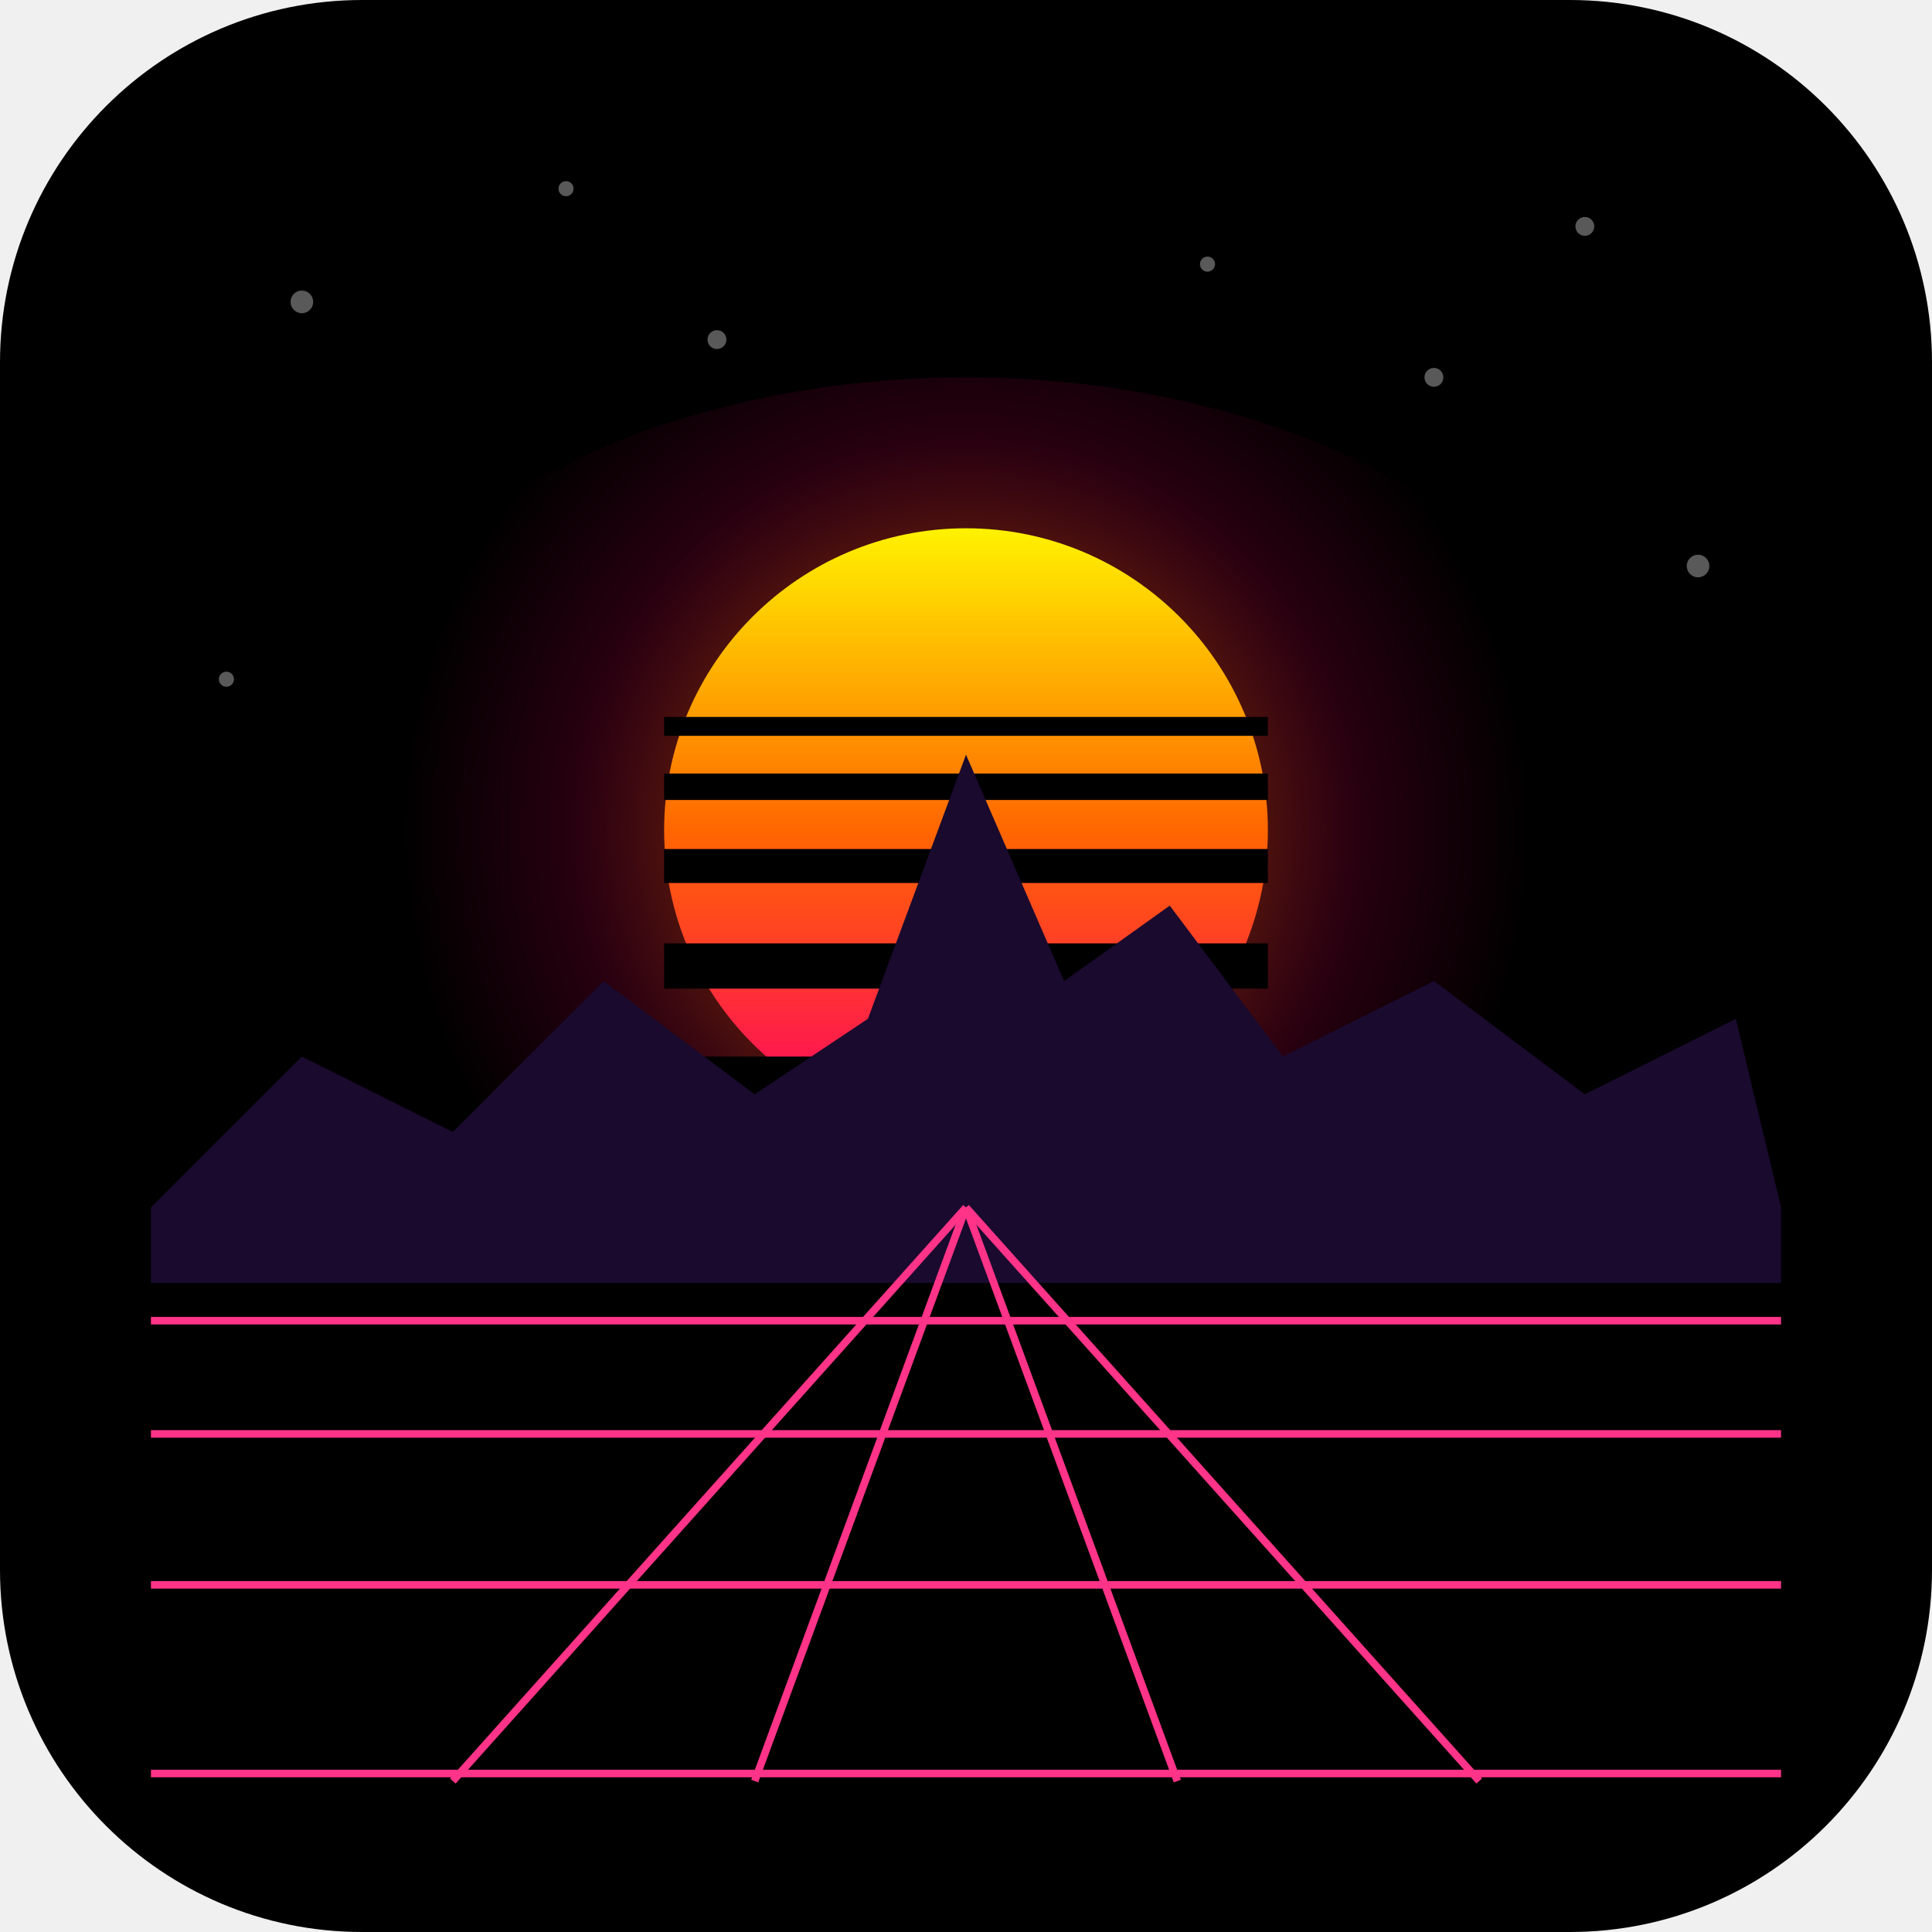
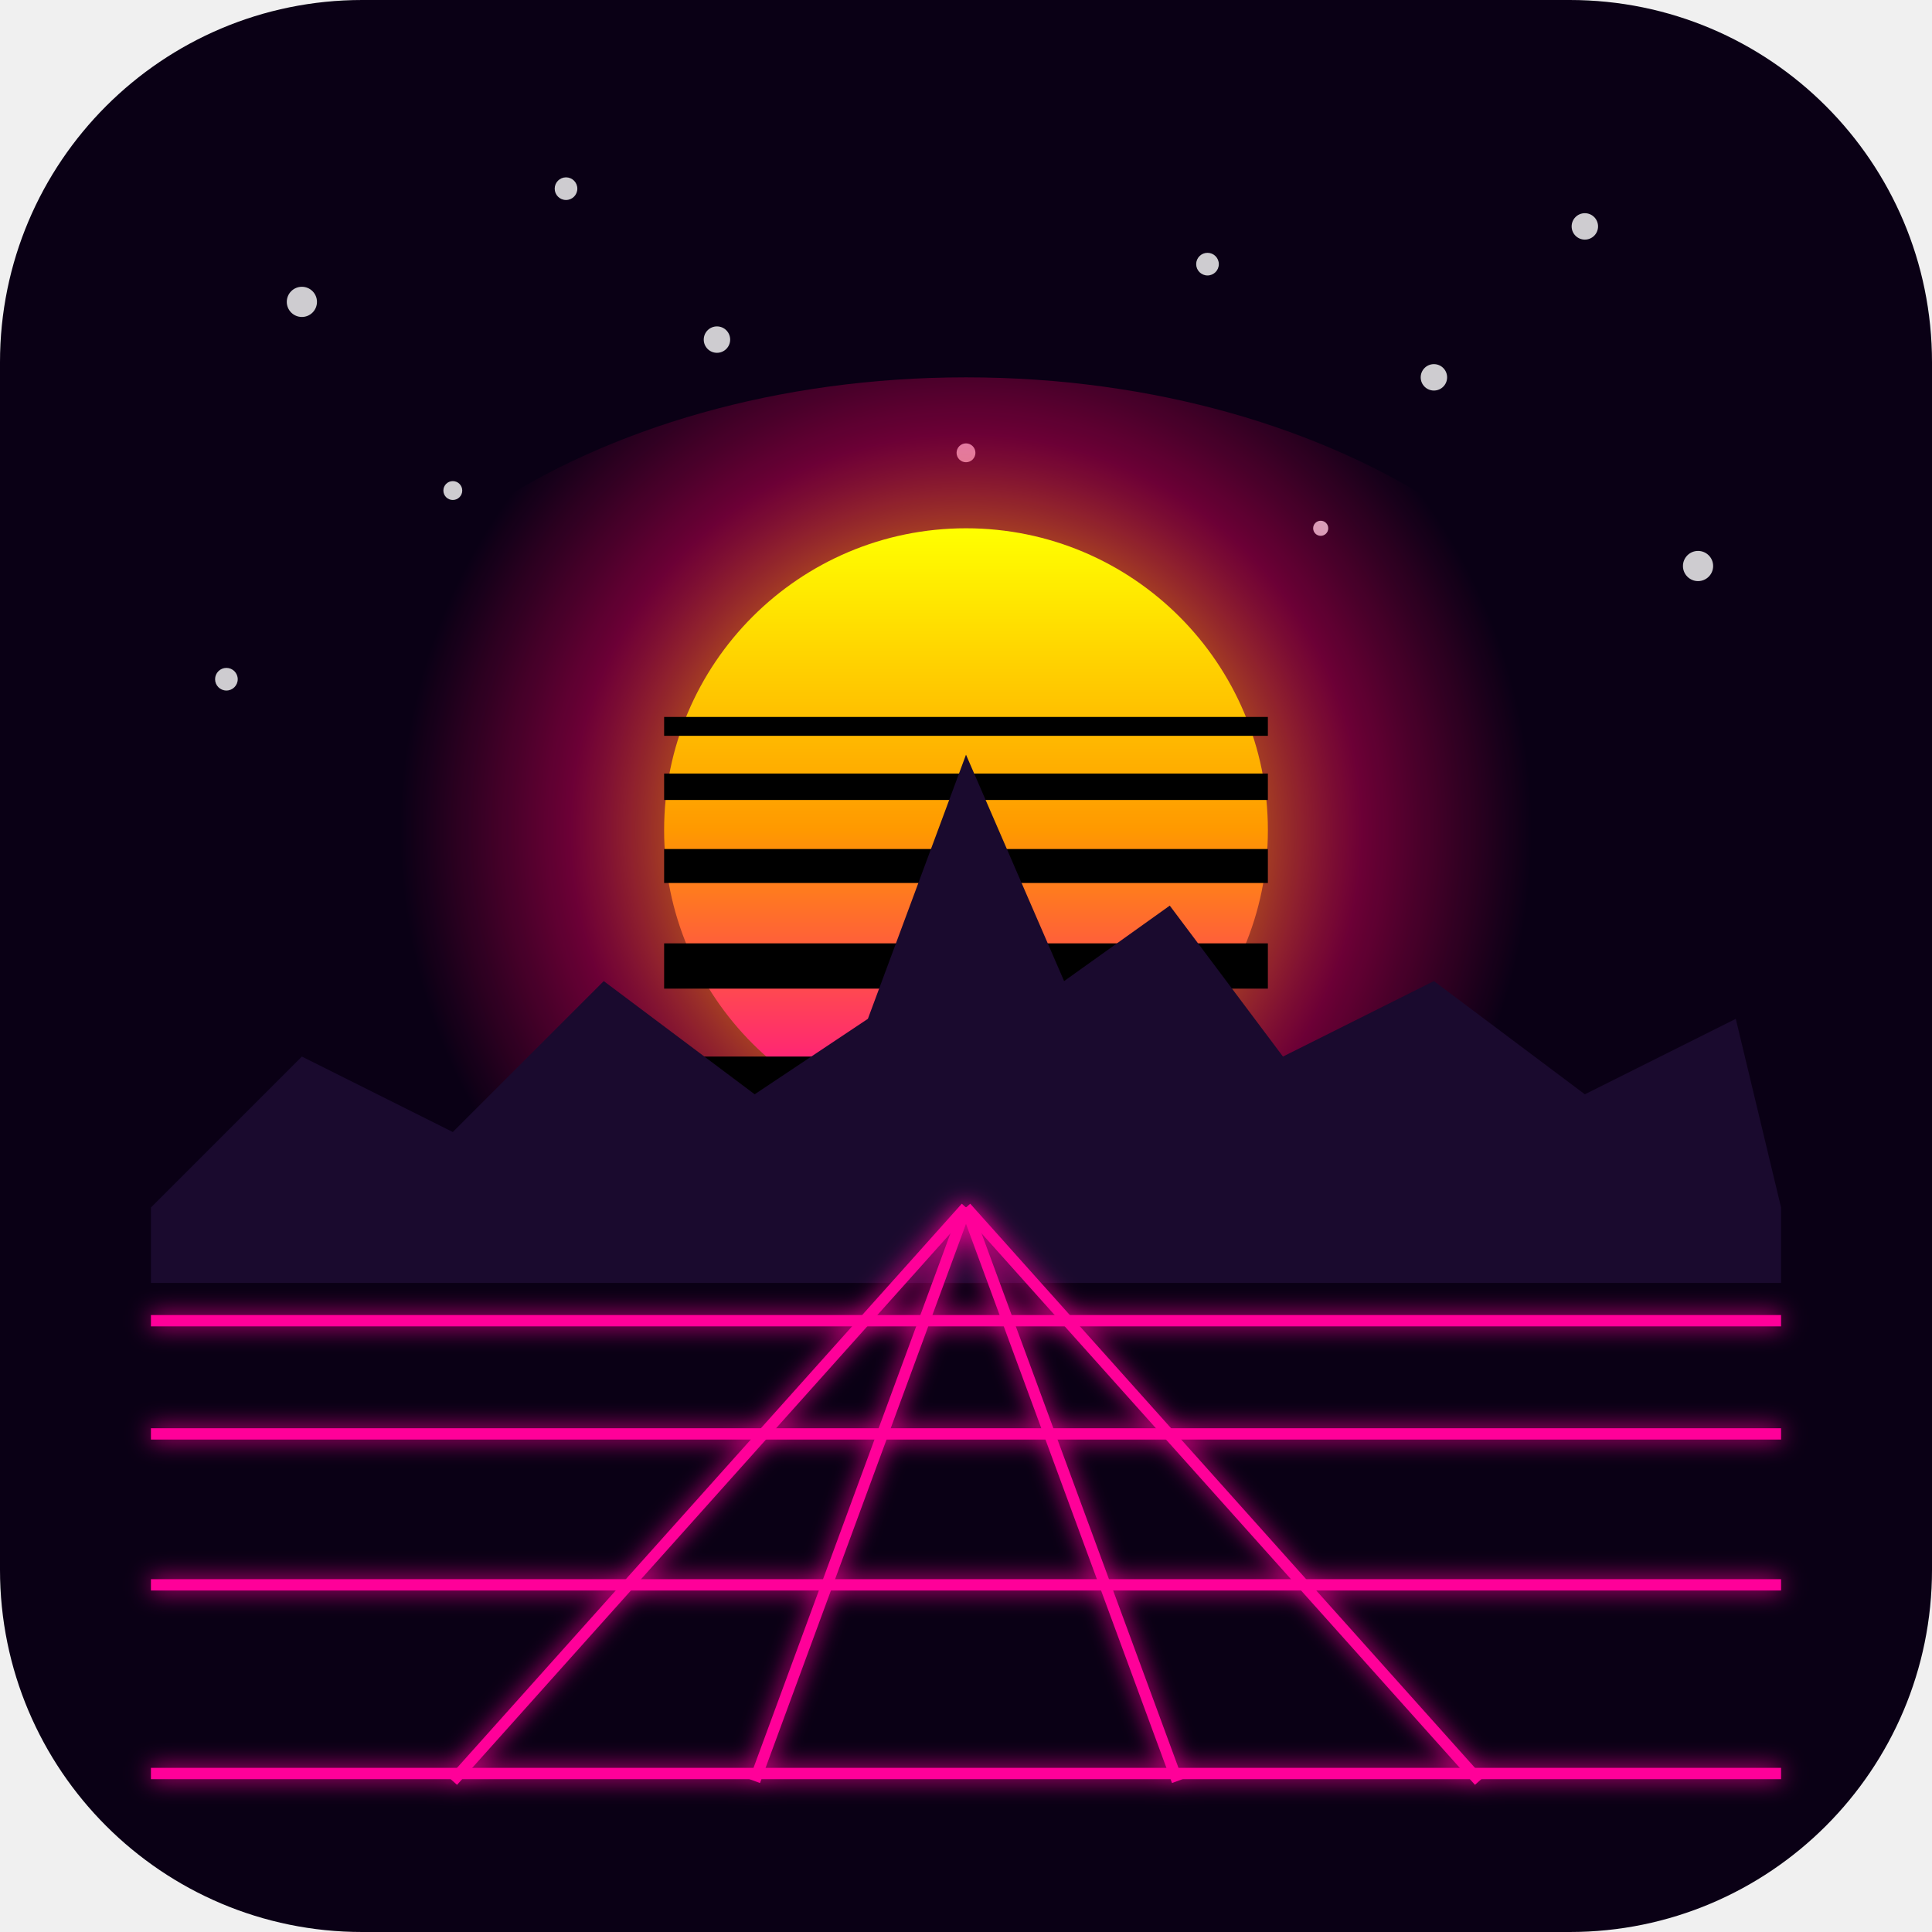
<svg xmlns="http://www.w3.org/2000/svg" viewBox="0 0 512 512">
  <defs>
    <linearGradient id="outrunSun" x1="0%" y1="0%" x2="0%" y2="100%">
-       <stop offset="0%" style="stop-color:#fff200" />
-       <stop offset="50%" style="stop-color:#ff6600" />
-       <stop offset="100%" style="stop-color:#ff0066" />
+       <stop offset="0%" style="stop-color:#ffff00" />
+       <stop offset="50%" style="stop-color:#ff9900" />
+       <stop offset="100%" style="stop-color:#ff0099" />
    </linearGradient>
    <radialGradient id="sunGlow" cx="256" cy="220" r="150" gradientUnits="userSpaceOnUse">
-       <stop offset="40%" style="stop-color:#ff6600; stop-opacity:0.4" />
-       <stop offset="70%" style="stop-color:#ff0066; stop-opacity:0.15" />
+       <stop offset="40%" style="stop-color:#ffaa00; stop-opacity:0.8" />
+       <stop offset="70%" style="stop-color:#ff0066; stop-opacity:0.4" />
      <stop offset="100%" style="stop-color:#ff0066; stop-opacity:0" />
    </radialGradient>
+     <filter id="gridGlow">
+       <feGaussianBlur stdDeviation="3" result="coloredBlur" />
+       <feMerge>
+         <feMergeNode in="coloredBlur" />
+         <feMergeNode in="SourceGraphic" />
+       </feMerge>
+     </filter>
  </defs>
-   <rect width="512" height="512" rx="96" fill="#000000" />
-   <g fill="#ffffff" opacity="0.35">
-     <circle cx="80" cy="80" r="3" />
-     <circle cx="420" cy="60" r="2.5" />
-     <circle cx="60" cy="180" r="2" />
-     <circle cx="450" cy="150" r="3" />
-     <circle cx="150" cy="50" r="2" />
-     <circle cx="380" cy="100" r="2.5" />
-     <circle cx="320" cy="70" r="2" />
-     <circle cx="190" cy="90" r="2.5" />
+   <rect width="512" height="512" rx="96" fill="#0a0015" />
+   <g fill="#ffffff" opacity="0.8">
+     <circle cx="80" cy="80" r="4" />
+     <circle cx="420" cy="60" r="3.5" />
+     <circle cx="60" cy="180" r="3" />
+     <circle cx="450" cy="150" r="4" />
+     <circle cx="150" cy="50" r="3" />
+     <circle cx="380" cy="100" r="3.5" />
+     <circle cx="320" cy="70" r="3" />
+     <circle cx="190" cy="90" r="3.5" />
+     <circle cx="256" cy="120" r="2.5" />
+     <circle cx="350" cy="140" r="2" />
+     <circle cx="120" cy="130" r="2.5" />
  </g>
  <ellipse cx="256" cy="220" rx="180" ry="120" fill="url(#sunGlow)" />
  <circle cx="256" cy="220" r="80" fill="url(#outrunSun)" />
  <g fill="#000000">
    <rect x="176" y="190" width="160" height="5" />
    <rect x="176" y="205" width="160" height="7" />
    <rect x="176" y="225" width="160" height="9" />
    <rect x="176" y="250" width="160" height="12" />
    <rect x="176" y="280" width="160" height="15" />
  </g>
  <polygon points="     40,320     80,280 120,300 160,260 200,290     230,270 256,200 282,260 310,240     340,280 380,260 420,290 460,270     472,320     472,340 40,340" fill="#1a0a2e" />
-   <g stroke="#ff3388" stroke-width="2">
+   <g stroke="#ff0099" stroke-width="3" filter="url(#gridGlow)">
    <line x1="40" y1="350" x2="472" y2="350" />
    <line x1="40" y1="380" x2="472" y2="380" />
    <line x1="40" y1="420" x2="472" y2="420" />
    <line x1="40" y1="470" x2="472" y2="470" />
    <line x1="256" y1="320" x2="120" y2="472" />
    <line x1="256" y1="320" x2="200" y2="472" />
    <line x1="256" y1="320" x2="312" y2="472" />
    <line x1="256" y1="320" x2="392" y2="472" />
  </g>
</svg>
